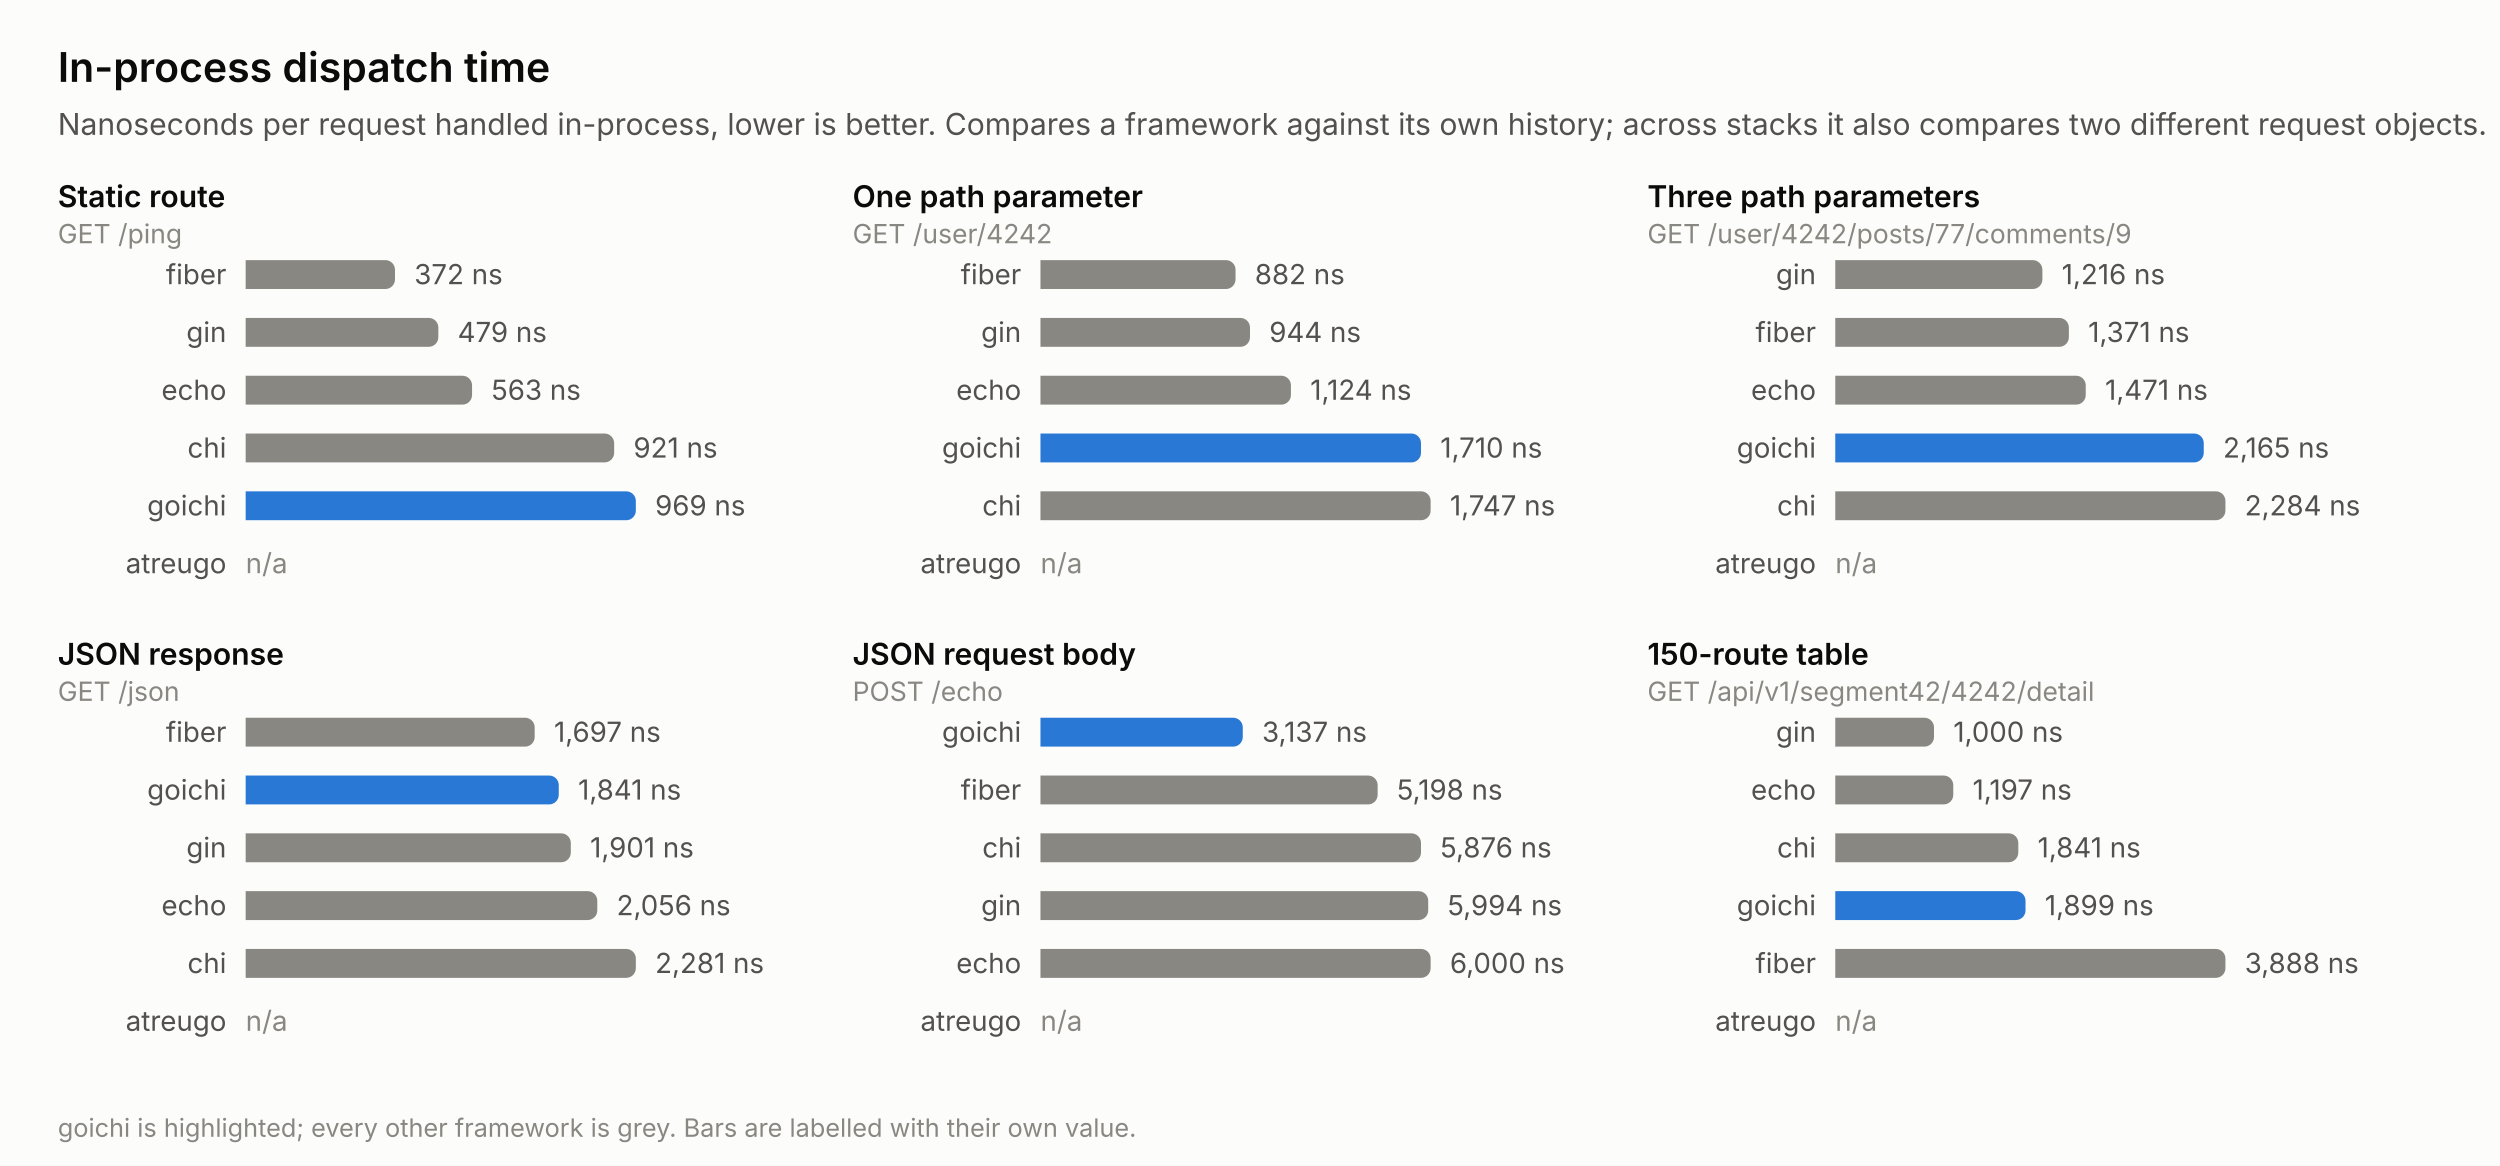
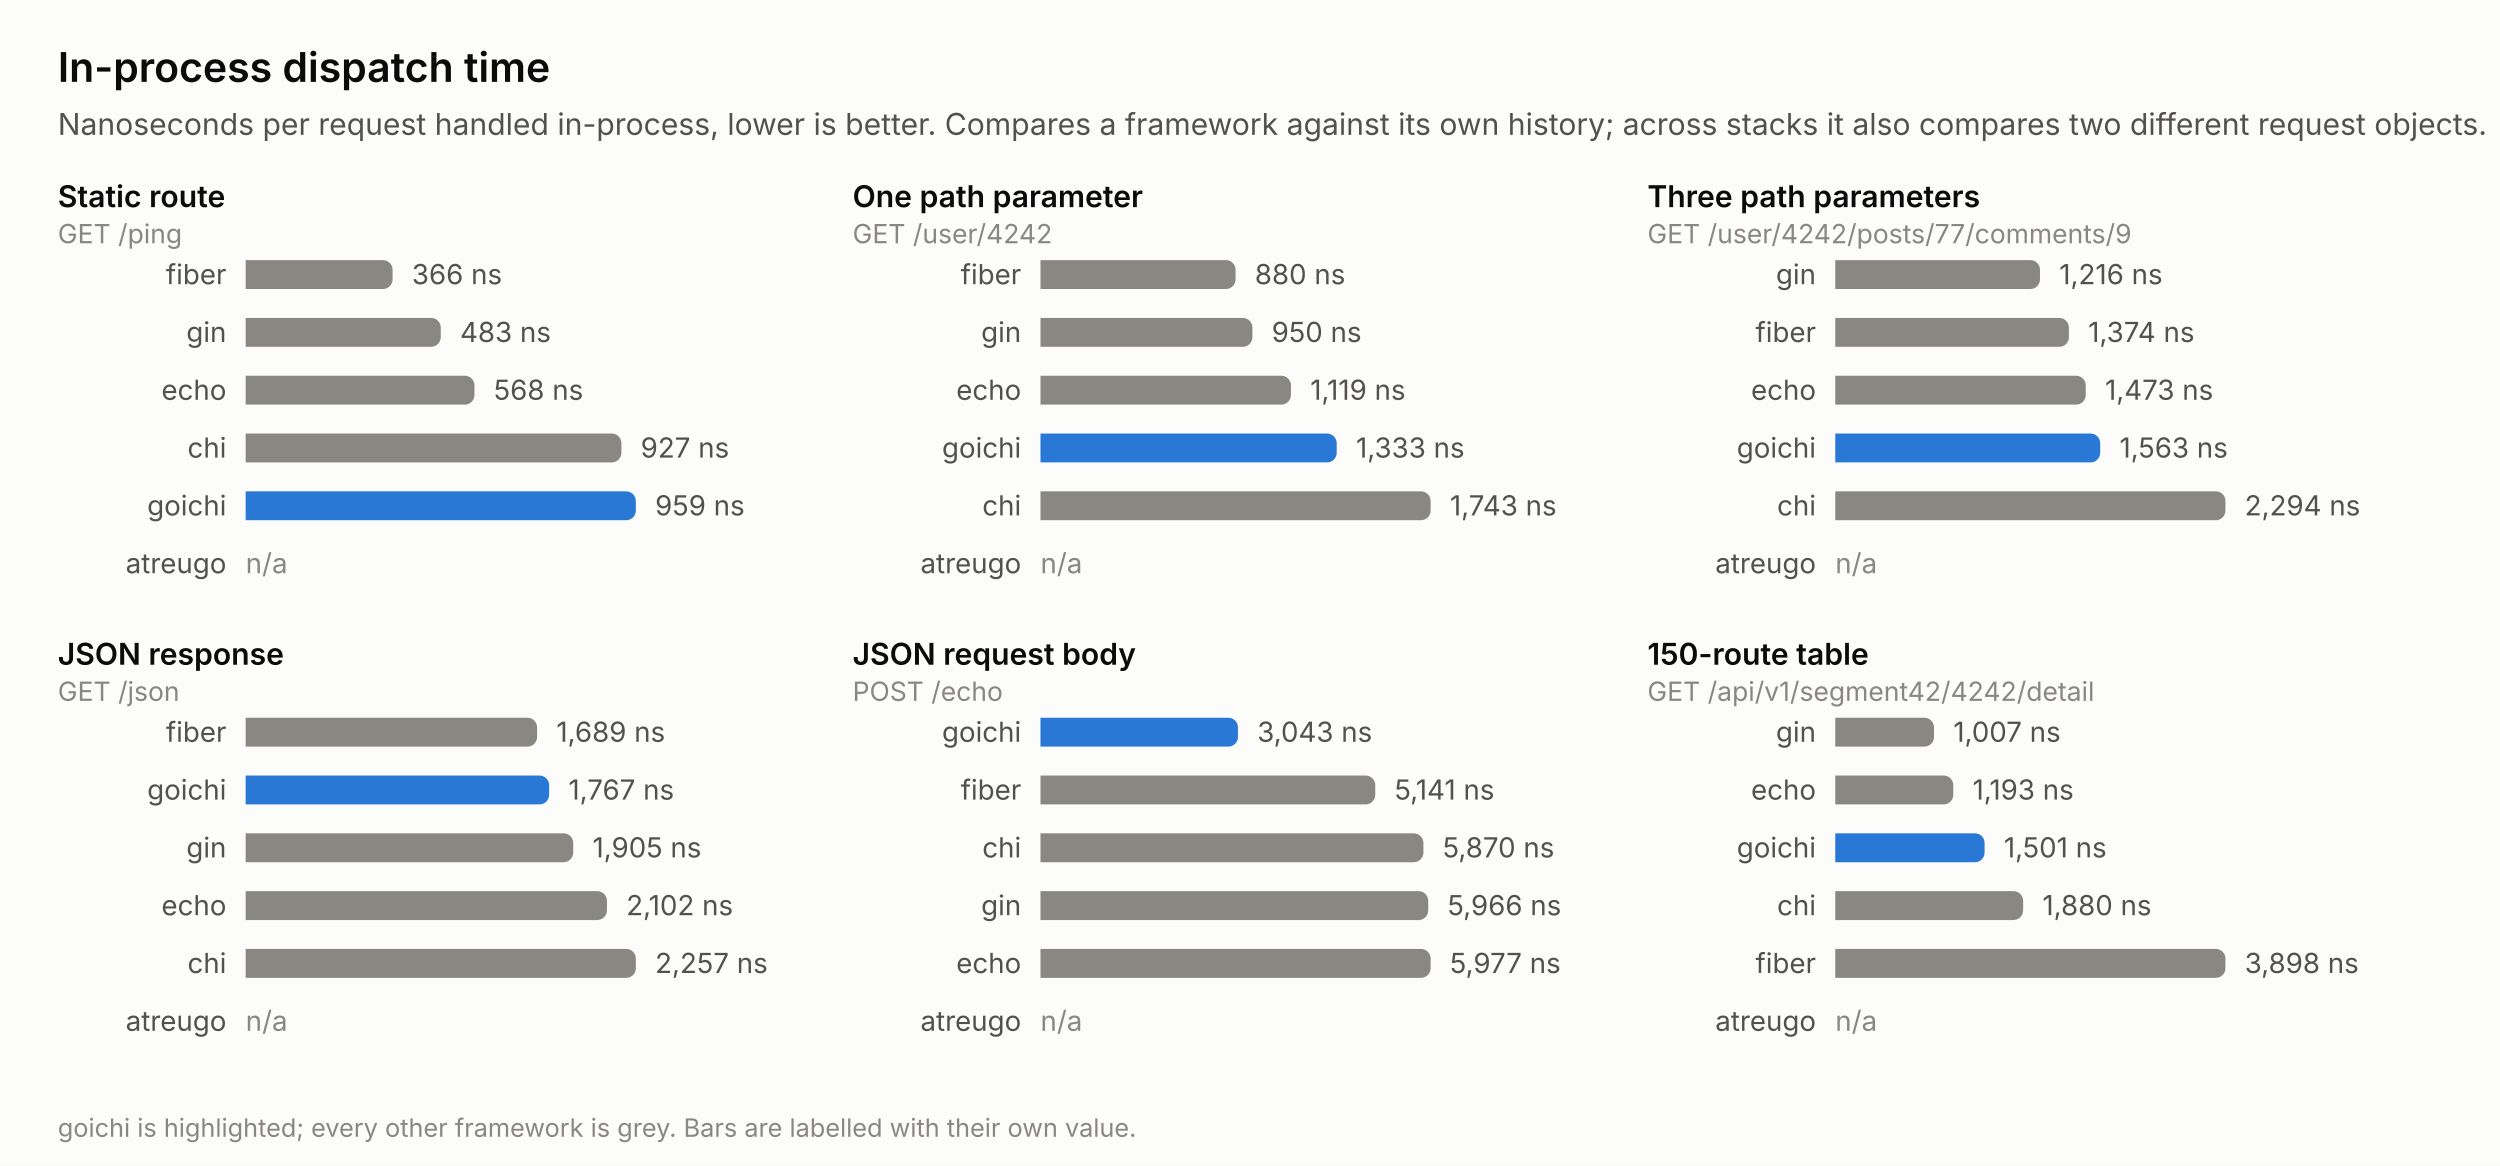
<svg xmlns="http://www.w3.org/2000/svg" width="1038" height="484" viewBox="0 0 1038 484" role="img" aria-label="In-process dispatch time">
  <style>
    .gb-surface { fill: #fcfcfb; }
    .gb-title { font: 600 17px system-ui, -apple-system, "Segoe UI", sans-serif; fill: #0b0b0b; }
    .gb-subtitle { font: 400 12.5px system-ui, -apple-system, "Segoe UI", sans-serif; fill: #52514e; }
    .gb-panel-title { font: 600 12.5px system-ui, -apple-system, "Segoe UI", sans-serif; fill: #0b0b0b; }
    .gb-panel-note { font: 400 11px system-ui, -apple-system, "Segoe UI", sans-serif; fill: #898781; }
    .gb-row-label { font: 400 11.5px system-ui, -apple-system, "Segoe UI", sans-serif; fill: #52514e; text-anchor: end; }
    .gb-row-value { font: 400 11.5px system-ui, -apple-system, "Segoe UI", sans-serif; fill: #52514e; font-variant-numeric: tabular-nums; }
    .gb-row-missing { font: 400 11.5px system-ui, -apple-system, "Segoe UI", sans-serif; fill: #898781; }
    .gb-footnote { font: 400 10.5px system-ui, -apple-system, "Segoe UI", sans-serif; fill: #898781; }
    .gb-bar { fill: #898781; }
    .gb-bar.gb-accent { fill: #2a78d6; }
    @media (prefers-color-scheme: dark) {
      .gb-surface { fill: #1a1a19; }
      .gb-title { fill: #ffffff; }
      .gb-subtitle, .gb-row-label, .gb-row-value { fill: #c3c2b7; }
      .gb-panel-title { fill: #ffffff; }
      .gb-bar.gb-accent { fill: #3987e5; }
    }
  </style>
  <rect width="1038" height="484" class="gb-surface" />
  <text x="24" y="34" class="gb-title">In-process dispatch time</text>
  <text x="24" y="56" class="gb-subtitle">Nanoseconds per request handled in-process, lower is better. Compares a framework against its own history; across stacks it also compares two different request objects.</text>
  <text x="24" y="86" class="gb-panel-title">Static route</text>
  <text x="24" y="101" class="gb-panel-note">GET /ping</text>
  <text x="94" y="118" class="gb-row-label">fiber</text>
-   <path d="M102 108 H160 a4 4 0 0 1 4 4 V116 a4 4 0 0 1 -4 4 H102 Z" class="gb-bar" />
-   <text x="172" y="118" class="gb-row-value">372 ns</text>
+   <path d="M102 108 H159 a4 4 0 0 1 4 4 V116 a4 4 0 0 1 -4 4 H102 Z" class="gb-bar" />
+   <text x="171" y="118" class="gb-row-value">366 ns</text>
  <text x="94" y="142" class="gb-row-label">gin</text>
-   <path d="M102 132 H178 a4 4 0 0 1 4 4 V140 a4 4 0 0 1 -4 4 H102 Z" class="gb-bar" />
-   <text x="190" y="142" class="gb-row-value">479 ns</text>
+   <path d="M102 132 H179 a4 4 0 0 1 4 4 V140 a4 4 0 0 1 -4 4 H102 Z" class="gb-bar" />
+   <text x="191" y="142" class="gb-row-value">483 ns</text>
  <text x="94" y="166" class="gb-row-label">echo</text>
-   <path d="M102 156 H192 a4 4 0 0 1 4 4 V164 a4 4 0 0 1 -4 4 H102 Z" class="gb-bar" />
-   <text x="204" y="166" class="gb-row-value">563 ns</text>
+   <path d="M102 156 H193 a4 4 0 0 1 4 4 V164 a4 4 0 0 1 -4 4 H102 Z" class="gb-bar" />
+   <text x="205" y="166" class="gb-row-value">568 ns</text>
  <text x="94" y="190" class="gb-row-label">chi</text>
-   <path d="M102 180 H251 a4 4 0 0 1 4 4 V188 a4 4 0 0 1 -4 4 H102 Z" class="gb-bar" />
-   <text x="263" y="190" class="gb-row-value">921 ns</text>
+   <path d="M102 180 H254 a4 4 0 0 1 4 4 V188 a4 4 0 0 1 -4 4 H102 Z" class="gb-bar" />
+   <text x="266" y="190" class="gb-row-value">927 ns</text>
  <text x="94" y="214" class="gb-row-label">goichi</text>
  <path d="M102 204 H260 a4 4 0 0 1 4 4 V212 a4 4 0 0 1 -4 4 H102 Z" class="gb-bar gb-accent" />
-   <text x="272" y="214" class="gb-row-value">969 ns</text>
+   <text x="272" y="214" class="gb-row-value">959 ns</text>
  <text x="94" y="238" class="gb-row-label">atreugo</text>
  <text x="102" y="238" class="gb-row-missing">n/a</text>
  <text x="354" y="86" class="gb-panel-title">One path parameter</text>
  <text x="354" y="101" class="gb-panel-note">GET /user/4242</text>
  <text x="424" y="118" class="gb-row-label">fiber</text>
  <path d="M432 108 H509 a4 4 0 0 1 4 4 V116 a4 4 0 0 1 -4 4 H432 Z" class="gb-bar" />
-   <text x="521" y="118" class="gb-row-value">882 ns</text>
+   <text x="521" y="118" class="gb-row-value">880 ns</text>
  <text x="424" y="142" class="gb-row-label">gin</text>
-   <path d="M432 132 H515 a4 4 0 0 1 4 4 V140 a4 4 0 0 1 -4 4 H432 Z" class="gb-bar" />
-   <text x="527" y="142" class="gb-row-value">944 ns</text>
+   <path d="M432 132 H516 a4 4 0 0 1 4 4 V140 a4 4 0 0 1 -4 4 H432 Z" class="gb-bar" />
+   <text x="528" y="142" class="gb-row-value">950 ns</text>
  <text x="424" y="166" class="gb-row-label">echo</text>
  <path d="M432 156 H532 a4 4 0 0 1 4 4 V164 a4 4 0 0 1 -4 4 H432 Z" class="gb-bar" />
-   <text x="544" y="166" class="gb-row-value">1,124 ns</text>
+   <text x="544" y="166" class="gb-row-value">1,119 ns</text>
  <text x="424" y="190" class="gb-row-label">goichi</text>
-   <path d="M432 180 H586 a4 4 0 0 1 4 4 V188 a4 4 0 0 1 -4 4 H432 Z" class="gb-bar gb-accent" />
-   <text x="598" y="190" class="gb-row-value">1,710 ns</text>
+   <path d="M432 180 H551 a4 4 0 0 1 4 4 V188 a4 4 0 0 1 -4 4 H432 Z" class="gb-bar gb-accent" />
+   <text x="563" y="190" class="gb-row-value">1,333 ns</text>
  <text x="424" y="214" class="gb-row-label">chi</text>
  <path d="M432 204 H590 a4 4 0 0 1 4 4 V212 a4 4 0 0 1 -4 4 H432 Z" class="gb-bar" />
-   <text x="602" y="214" class="gb-row-value">1,747 ns</text>
+   <text x="602" y="214" class="gb-row-value">1,743 ns</text>
  <text x="424" y="238" class="gb-row-label">atreugo</text>
  <text x="432" y="238" class="gb-row-missing">n/a</text>
  <text x="684" y="86" class="gb-panel-title">Three path parameters</text>
  <text x="684" y="101" class="gb-panel-note">GET /user/4242/posts/77/comments/9</text>
  <text x="754" y="118" class="gb-row-label">gin</text>
-   <path d="M762 108 H844 a4 4 0 0 1 4 4 V116 a4 4 0 0 1 -4 4 H762 Z" class="gb-bar" />
-   <text x="856" y="118" class="gb-row-value">1,216 ns</text>
+   <path d="M762 108 H843 a4 4 0 0 1 4 4 V116 a4 4 0 0 1 -4 4 H762 Z" class="gb-bar" />
+   <text x="855" y="118" class="gb-row-value">1,216 ns</text>
  <text x="754" y="142" class="gb-row-label">fiber</text>
  <path d="M762 132 H855 a4 4 0 0 1 4 4 V140 a4 4 0 0 1 -4 4 H762 Z" class="gb-bar" />
-   <text x="867" y="142" class="gb-row-value">1,371 ns</text>
+   <text x="867" y="142" class="gb-row-value">1,374 ns</text>
  <text x="754" y="166" class="gb-row-label">echo</text>
  <path d="M762 156 H862 a4 4 0 0 1 4 4 V164 a4 4 0 0 1 -4 4 H762 Z" class="gb-bar" />
-   <text x="874" y="166" class="gb-row-value">1,471 ns</text>
+   <text x="874" y="166" class="gb-row-value">1,473 ns</text>
  <text x="754" y="190" class="gb-row-label">goichi</text>
-   <path d="M762 180 H911 a4 4 0 0 1 4 4 V188 a4 4 0 0 1 -4 4 H762 Z" class="gb-bar gb-accent" />
-   <text x="923" y="190" class="gb-row-value">2,165 ns</text>
+   <path d="M762 180 H868 a4 4 0 0 1 4 4 V188 a4 4 0 0 1 -4 4 H762 Z" class="gb-bar gb-accent" />
+   <text x="880" y="190" class="gb-row-value">1,563 ns</text>
  <text x="754" y="214" class="gb-row-label">chi</text>
  <path d="M762 204 H920 a4 4 0 0 1 4 4 V212 a4 4 0 0 1 -4 4 H762 Z" class="gb-bar" />
-   <text x="932" y="214" class="gb-row-value">2,284 ns</text>
+   <text x="932" y="214" class="gb-row-value">2,294 ns</text>
  <text x="754" y="238" class="gb-row-label">atreugo</text>
  <text x="762" y="238" class="gb-row-missing">n/a</text>
  <text x="24" y="276" class="gb-panel-title">JSON response</text>
  <text x="24" y="291" class="gb-panel-note">GET /json</text>
  <text x="94" y="308" class="gb-row-label">fiber</text>
-   <path d="M102 298 H218 a4 4 0 0 1 4 4 V306 a4 4 0 0 1 -4 4 H102 Z" class="gb-bar" />
-   <text x="230" y="308" class="gb-row-value">1,697 ns</text>
+   <path d="M102 298 H219 a4 4 0 0 1 4 4 V306 a4 4 0 0 1 -4 4 H102 Z" class="gb-bar" />
+   <text x="231" y="308" class="gb-row-value">1,689 ns</text>
  <text x="94" y="332" class="gb-row-label">goichi</text>
-   <path d="M102 322 H228 a4 4 0 0 1 4 4 V330 a4 4 0 0 1 -4 4 H102 Z" class="gb-bar gb-accent" />
-   <text x="240" y="332" class="gb-row-value">1,841 ns</text>
+   <path d="M102 322 H224 a4 4 0 0 1 4 4 V330 a4 4 0 0 1 -4 4 H102 Z" class="gb-bar gb-accent" />
+   <text x="236" y="332" class="gb-row-value">1,767 ns</text>
  <text x="94" y="356" class="gb-row-label">gin</text>
-   <path d="M102 346 H233 a4 4 0 0 1 4 4 V354 a4 4 0 0 1 -4 4 H102 Z" class="gb-bar" />
-   <text x="245" y="356" class="gb-row-value">1,901 ns</text>
+   <path d="M102 346 H234 a4 4 0 0 1 4 4 V354 a4 4 0 0 1 -4 4 H102 Z" class="gb-bar" />
+   <text x="246" y="356" class="gb-row-value">1,905 ns</text>
  <text x="94" y="380" class="gb-row-label">echo</text>
-   <path d="M102 370 H244 a4 4 0 0 1 4 4 V378 a4 4 0 0 1 -4 4 H102 Z" class="gb-bar" />
-   <text x="256" y="380" class="gb-row-value">2,056 ns</text>
+   <path d="M102 370 H248 a4 4 0 0 1 4 4 V378 a4 4 0 0 1 -4 4 H102 Z" class="gb-bar" />
+   <text x="260" y="380" class="gb-row-value">2,102 ns</text>
  <text x="94" y="404" class="gb-row-label">chi</text>
  <path d="M102 394 H260 a4 4 0 0 1 4 4 V402 a4 4 0 0 1 -4 4 H102 Z" class="gb-bar" />
-   <text x="272" y="404" class="gb-row-value">2,281 ns</text>
+   <text x="272" y="404" class="gb-row-value">2,257 ns</text>
  <text x="94" y="428" class="gb-row-label">atreugo</text>
  <text x="102" y="428" class="gb-row-missing">n/a</text>
  <text x="354" y="276" class="gb-panel-title">JSON request body</text>
  <text x="354" y="291" class="gb-panel-note">POST /echo</text>
  <text x="424" y="308" class="gb-row-label">goichi</text>
-   <path d="M432 298 H512 a4 4 0 0 1 4 4 V306 a4 4 0 0 1 -4 4 H432 Z" class="gb-bar gb-accent" />
-   <text x="524" y="308" class="gb-row-value">3,137 ns</text>
+   <path d="M432 298 H510 a4 4 0 0 1 4 4 V306 a4 4 0 0 1 -4 4 H432 Z" class="gb-bar gb-accent" />
+   <text x="522" y="308" class="gb-row-value">3,043 ns</text>
  <text x="424" y="332" class="gb-row-label">fiber</text>
-   <path d="M432 322 H568 a4 4 0 0 1 4 4 V330 a4 4 0 0 1 -4 4 H432 Z" class="gb-bar" />
-   <text x="580" y="332" class="gb-row-value">5,198 ns</text>
+   <path d="M432 322 H567 a4 4 0 0 1 4 4 V330 a4 4 0 0 1 -4 4 H432 Z" class="gb-bar" />
+   <text x="579" y="332" class="gb-row-value">5,141 ns</text>
  <text x="424" y="356" class="gb-row-label">chi</text>
-   <path d="M432 346 H586 a4 4 0 0 1 4 4 V354 a4 4 0 0 1 -4 4 H432 Z" class="gb-bar" />
-   <text x="598" y="356" class="gb-row-value">5,876 ns</text>
+   <path d="M432 346 H587 a4 4 0 0 1 4 4 V354 a4 4 0 0 1 -4 4 H432 Z" class="gb-bar" />
+   <text x="599" y="356" class="gb-row-value">5,870 ns</text>
  <text x="424" y="380" class="gb-row-label">gin</text>
  <path d="M432 370 H589 a4 4 0 0 1 4 4 V378 a4 4 0 0 1 -4 4 H432 Z" class="gb-bar" />
-   <text x="601" y="380" class="gb-row-value">5,994 ns</text>
+   <text x="601" y="380" class="gb-row-value">5,966 ns</text>
  <text x="424" y="404" class="gb-row-label">echo</text>
  <path d="M432 394 H590 a4 4 0 0 1 4 4 V402 a4 4 0 0 1 -4 4 H432 Z" class="gb-bar" />
-   <text x="602" y="404" class="gb-row-value">6,000 ns</text>
+   <text x="602" y="404" class="gb-row-value">5,977 ns</text>
  <text x="424" y="428" class="gb-row-label">atreugo</text>
  <text x="432" y="428" class="gb-row-missing">n/a</text>
  <text x="684" y="276" class="gb-panel-title">150-route table</text>
  <text x="684" y="291" class="gb-panel-note">GET /api/v1/segment42/4242/detail</text>
  <text x="754" y="308" class="gb-row-label">gin</text>
  <path d="M762 298 H799 a4 4 0 0 1 4 4 V306 a4 4 0 0 1 -4 4 H762 Z" class="gb-bar" />
-   <text x="811" y="308" class="gb-row-value">1,000 ns</text>
+   <text x="811" y="308" class="gb-row-value">1,007 ns</text>
  <text x="754" y="332" class="gb-row-label">echo</text>
  <path d="M762 322 H807 a4 4 0 0 1 4 4 V330 a4 4 0 0 1 -4 4 H762 Z" class="gb-bar" />
-   <text x="819" y="332" class="gb-row-value">1,197 ns</text>
-   <text x="754" y="356" class="gb-row-label">chi</text>
-   <path d="M762 346 H834 a4 4 0 0 1 4 4 V354 a4 4 0 0 1 -4 4 H762 Z" class="gb-bar" />
-   <text x="846" y="356" class="gb-row-value">1,841 ns</text>
-   <text x="754" y="380" class="gb-row-label">goichi</text>
-   <path d="M762 370 H837 a4 4 0 0 1 4 4 V378 a4 4 0 0 1 -4 4 H762 Z" class="gb-bar gb-accent" />
-   <text x="849" y="380" class="gb-row-value">1,899 ns</text>
+   <text x="819" y="332" class="gb-row-value">1,193 ns</text>
+   <text x="754" y="356" class="gb-row-label">goichi</text>
+   <path d="M762 346 H820 a4 4 0 0 1 4 4 V354 a4 4 0 0 1 -4 4 H762 Z" class="gb-bar gb-accent" />
+   <text x="832" y="356" class="gb-row-value">1,501 ns</text>
+   <text x="754" y="380" class="gb-row-label">chi</text>
+   <path d="M762 370 H836 a4 4 0 0 1 4 4 V378 a4 4 0 0 1 -4 4 H762 Z" class="gb-bar" />
+   <text x="848" y="380" class="gb-row-value">1,880 ns</text>
  <text x="754" y="404" class="gb-row-label">fiber</text>
  <path d="M762 394 H920 a4 4 0 0 1 4 4 V402 a4 4 0 0 1 -4 4 H762 Z" class="gb-bar" />
-   <text x="932" y="404" class="gb-row-value">3,888 ns</text>
+   <text x="932" y="404" class="gb-row-value">3,898 ns</text>
  <text x="754" y="428" class="gb-row-label">atreugo</text>
  <text x="762" y="428" class="gb-row-missing">n/a</text>
  <text x="24" y="472" class="gb-footnote">goichi is highlighted; every other framework is grey. Bars are labelled with their own value.</text>
</svg>
